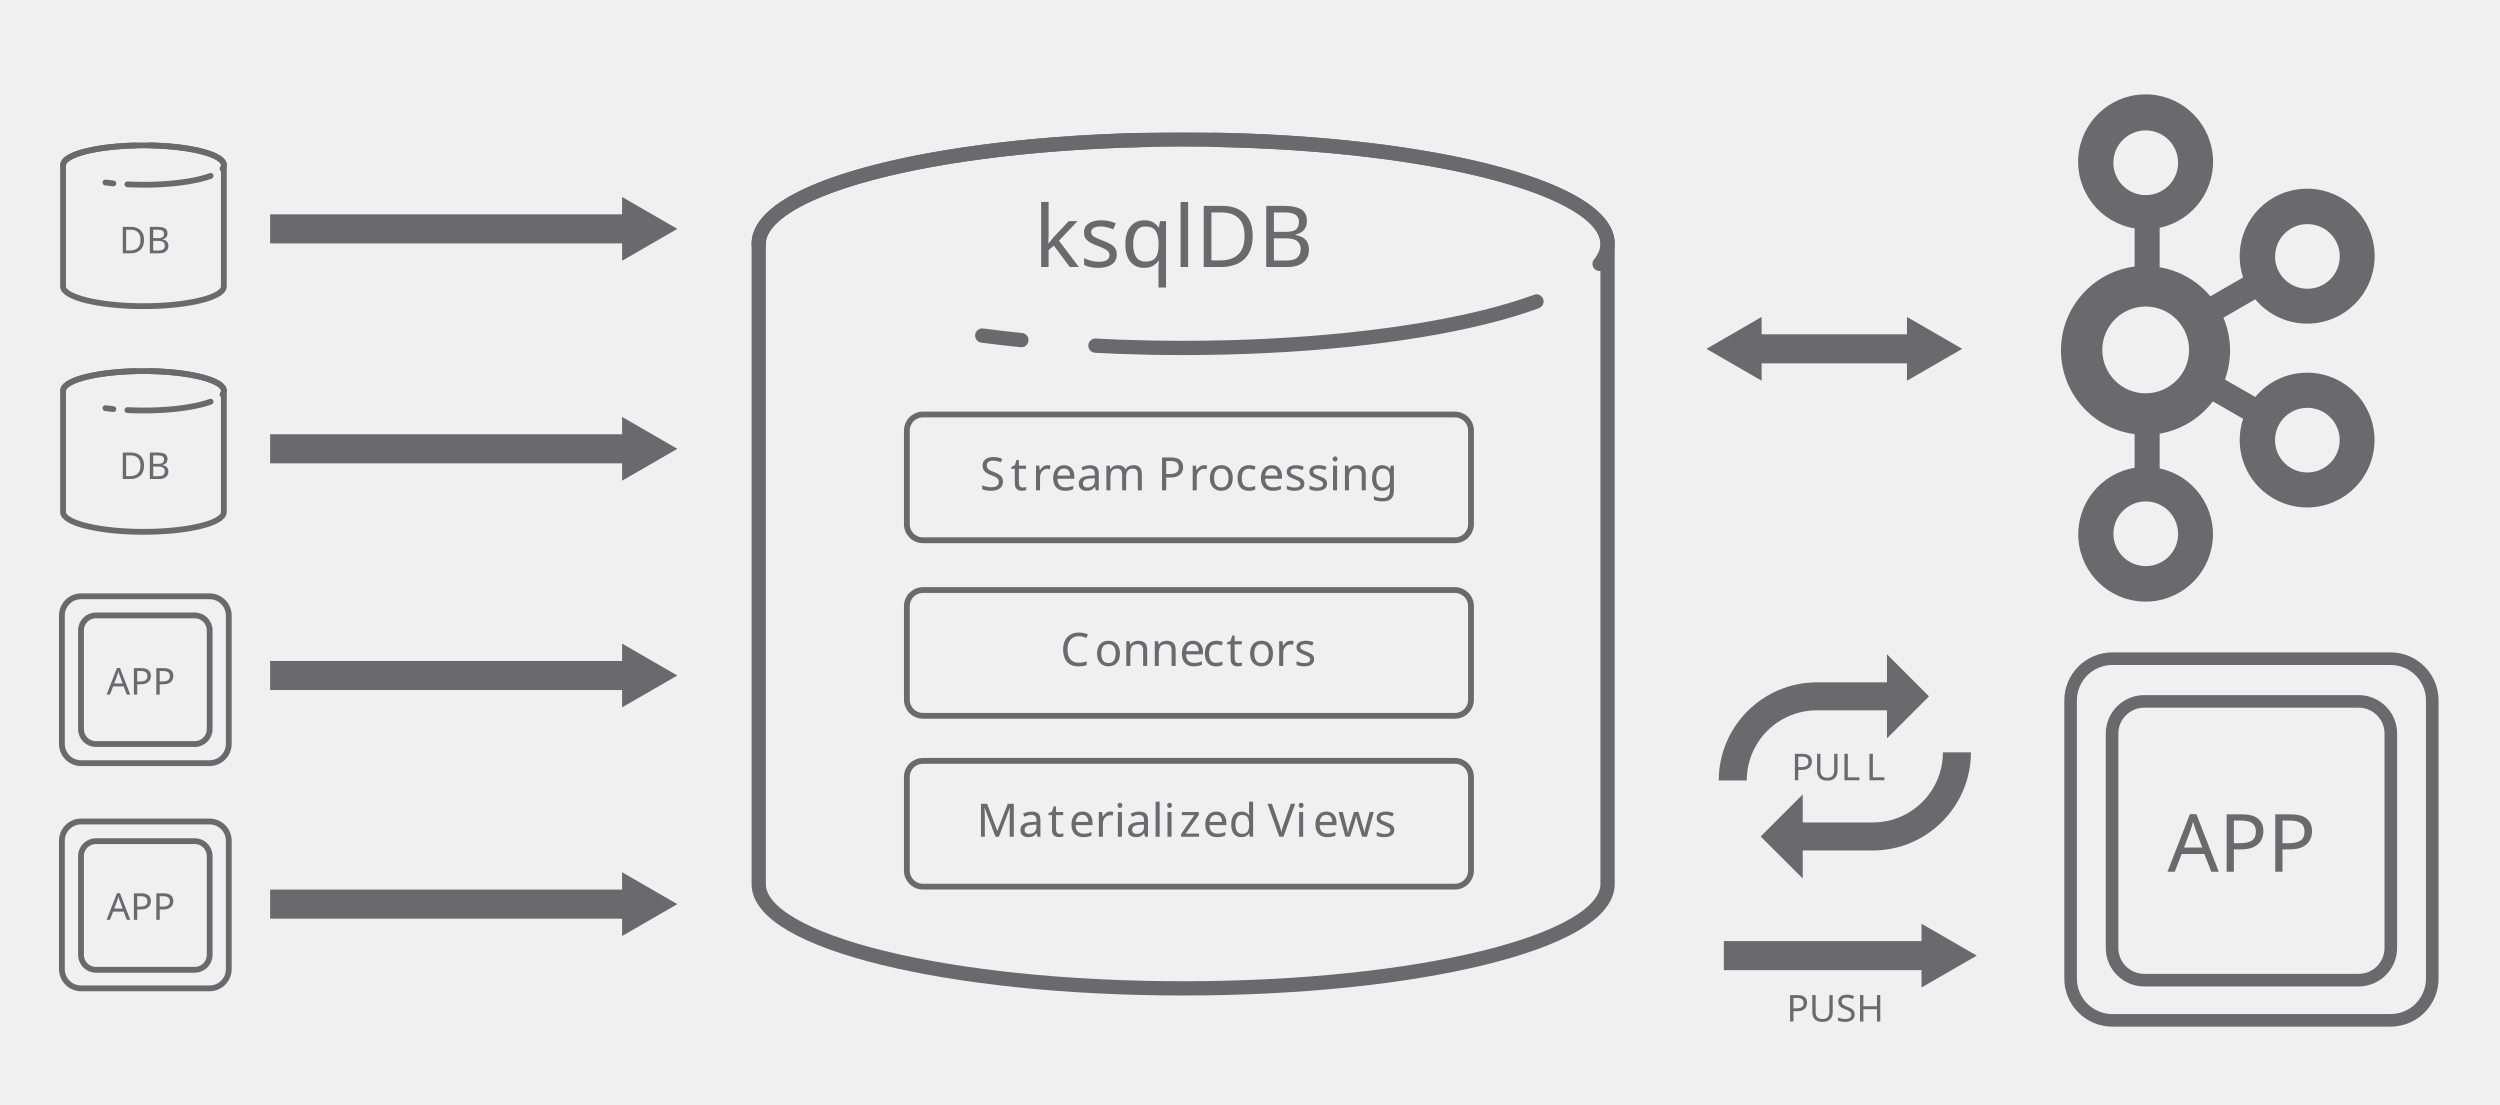
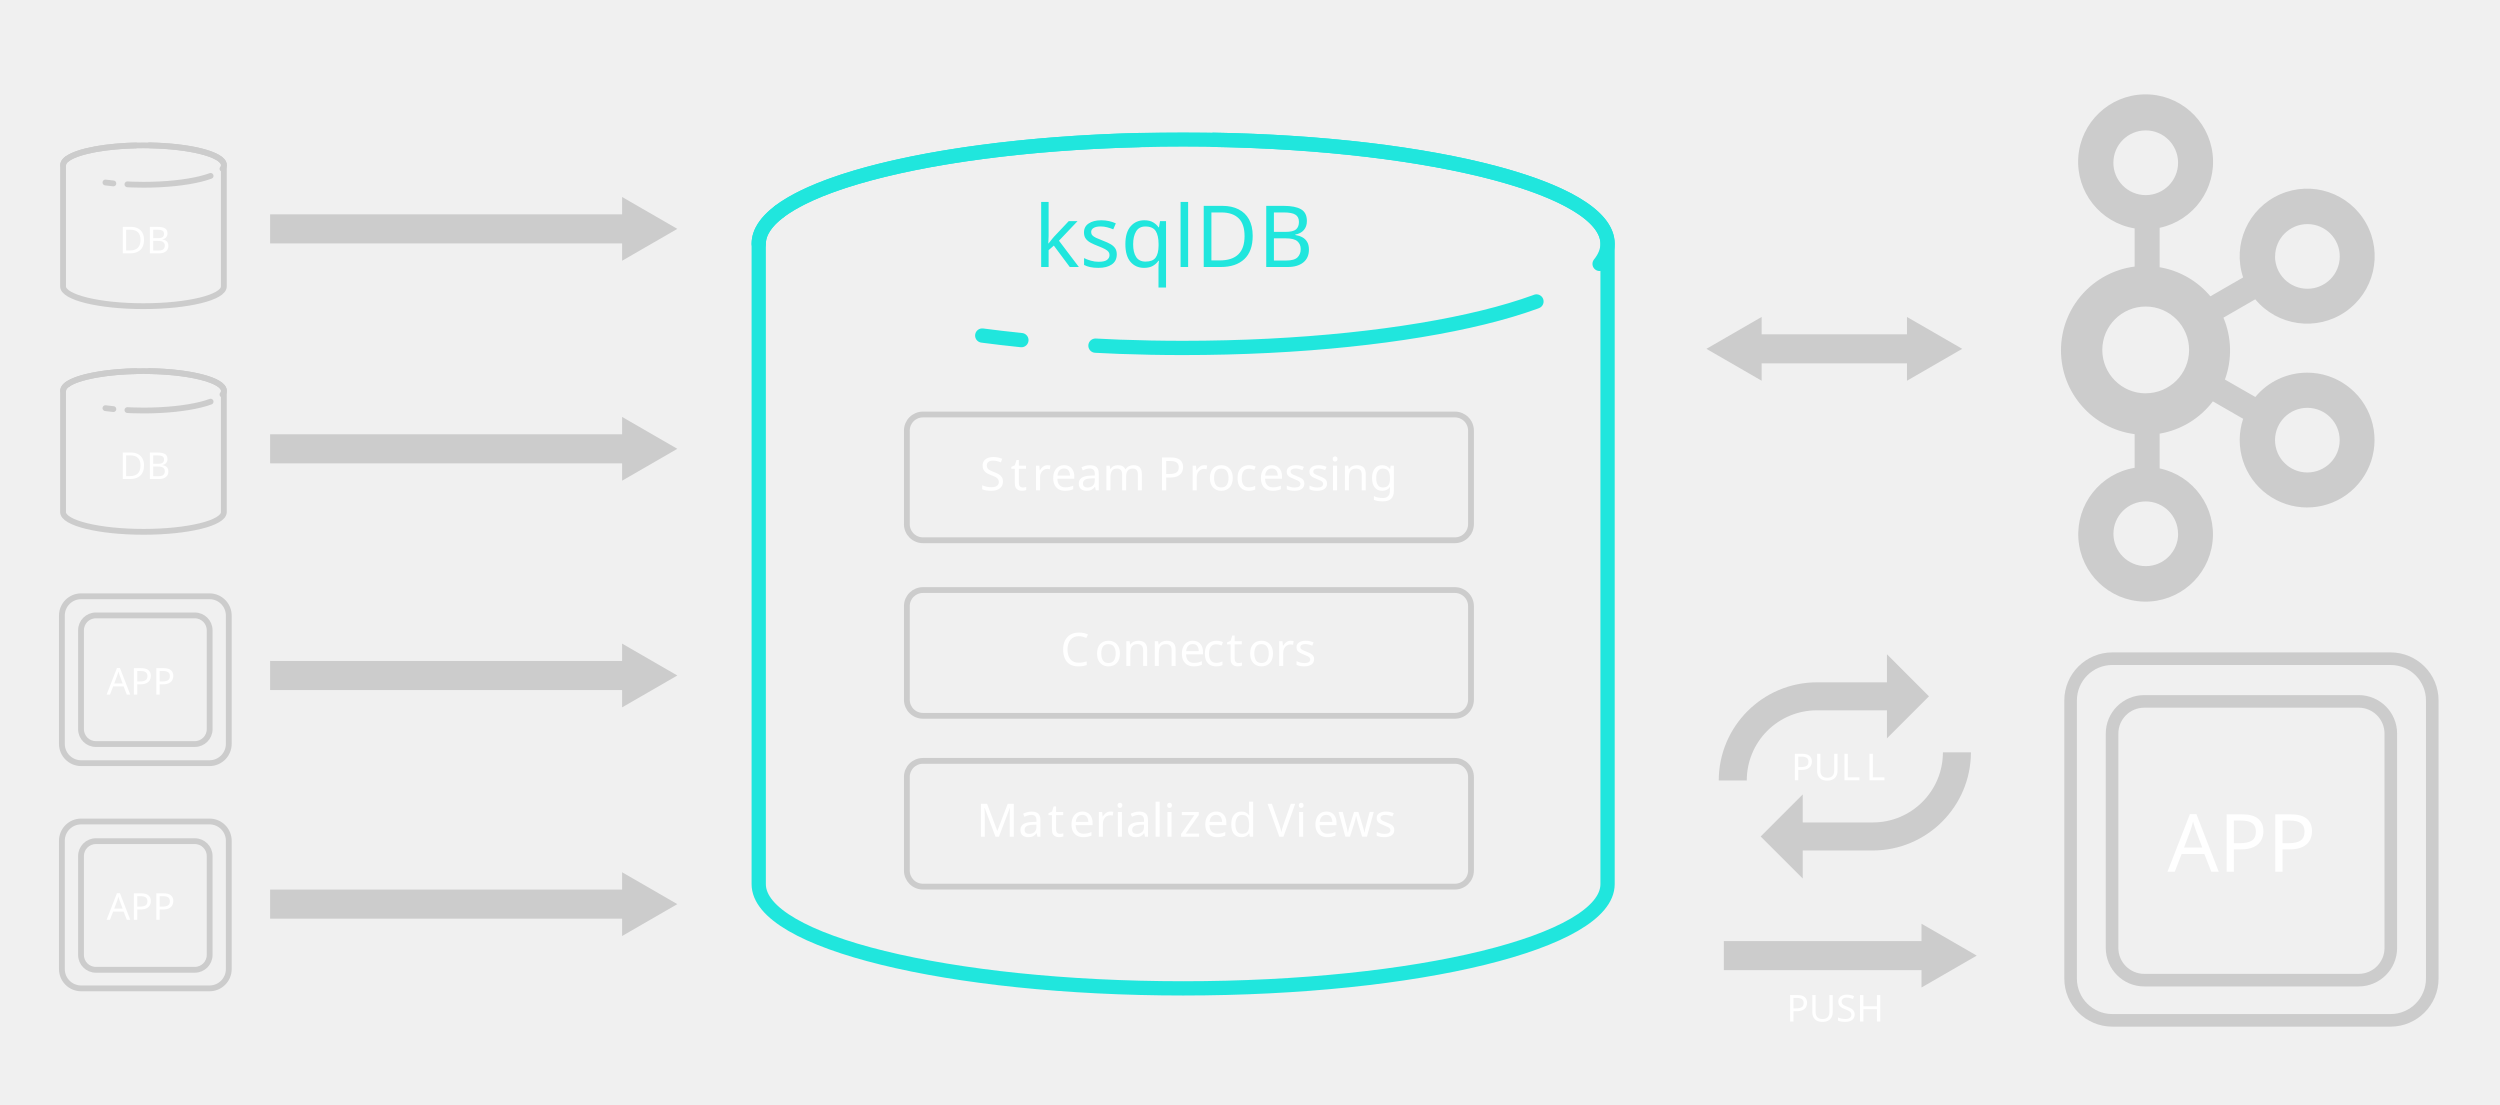
<svg xmlns="http://www.w3.org/2000/svg" id="Layer_1" data-name="Layer 1" viewBox="70 150 860 380">
  <defs>
    <style>
-   .dls-1,.dls-10,.dls-11,.dls-14,.dls-15,.dls-16,.dls-7,.dls-8,.dls-9{fill:none;} .dls-1,.dls-2,.dls-4,.dls-7{stroke:#6a6a6e;}.dls-1,.dls-10,.dls-14,.dls-15,.dls-16,.dls-2,.dls-4,.dls-7,.dls-8,.dls-9{stroke-linecap:round;stroke-linejoin:round;}.dls-1,.dls-10,.dls-2,.dls-8,.dls-9{stroke-width:2px;}
+   .dls-1,.dls-10,.dls-11,.dls-14,.dls-15,.dls-16,.dls-7,.dls-8,.dls-9{fill:none;} .dls-1,.dls-2,.dls-4,.dls-7{stroke:#ccc;}.dls-1,.dls-10,.dls-14,.dls-15,.dls-16,.dls-2,.dls-4,.dls-7,.dls-8,.dls-9{stroke-linecap:round;stroke-linejoin:round;}.dls-1,.dls-10,.dls-2,.dls-8,.dls-9{stroke-width:2px;}
.dls-2,.dls-4{fill:none;}
.dls-3{font-size:12.76px;}
.dls-18,.dls-3,.dls-5{font-family:MarkOT-Medium, Mark OT;font-weight:500;}
.dls-4,.dls-7{stroke-width:4.33px;}
.dls-5{font-size:27.65px;}
.dls-6{letter-spacing:-0.02em;}
- .dls-10,.dls-14,.dls-15,.dls-16,.dls-8,.dls-9{stroke:#6a6a6e;}
+ .dls-10,.dls-14,.dls-15,.dls-16,.dls-8,.dls-9{stroke:#ccc;}
.dls-9{stroke-dasharray:24.1 4.82;}
.dls-10{stroke-dasharray:4.82 0 24.1 4.82;}
- .dls-11{stroke:#6a6a6e;stroke-miterlimit:10;stroke-width:10px;}
- .dls-12{fill:#6a6a6e;}
- .dls-13{font-size:29.46px;fill:#6a6a6e;font-family:MarkOT-Medium, Mark OT;font-weight:500;}
- .dls-14,.dls-15,.dls-16{stroke-width:4.91px;}
+ .dls-11{stroke:#ccc;stroke-miterlimit:10;stroke-width:10px;}
+ .dls-12{fill:#ccc;}
+ .dls-13{font-size:29.46px;fill:rgb(32, 230, 221);font-family:MarkOT-Medium, Mark OT;font-weight:500;}
+ .dls-14,.dls-15,.dls-16{stroke-width:4.91px;stroke:rgb(32, 230, 221)}
.dls-15{stroke-dasharray:127.74 25.55;}
.dls-16{stroke-dasharray:25.55 0 127.74 25.55;}
- .dls-17{stroke:#6a6a6e;stroke-width:2px;fill:none;}
+ .dls-17{stroke:#ccc;stroke-width:2px;fill:none;}
.dls-18{font-size:15.85px;}
.dls-19{letter-spacing:-0.01em;}
.dls-20{letter-spacing:-0.02em;}
.dls-21{letter-spacing:0em;}
.dls-22{letter-spacing:-0.01em;}
.dls-23{letter-spacing:0em;}
.dls-24{letter-spacing:-0.01em;}
.dls-25{letter-spacing:-0.01em;}
.dls-26{letter-spacing:-0.01em;}
.dls-27{letter-spacing:-0.01em;}
.dls-28{letter-spacing:0em;}
.dls-29{letter-spacing:-0.01em;}
.dls-30{letter-spacing:0em;}
.dls-31{letter-spacing:0em;}
- .kafka {fill: #6a6a6e;}
- text {fill: #6a6a6e;}
+ .kafka {fill: #ccc;}
+ text {fill: #fff;}
</style>
  </defs>
  <path d="M863.64,278.2a23.13,23.13,0,0,0-17.81,8.36l-10.46-6a29.09,29.09,0,0,0-.51-21.28l10.95-6.32a23.22,23.22,0,1,0-4.18-7.53l-11.26,6.5a29.08,29.08,0,0,0-17.45-10V228.37a23.21,23.21,0,1,0-8.61.2V241.7a29.06,29.06,0,0,0,0,57.64v11.59a23.17,23.17,0,1,0,8.61.2V299.18a29.11,29.11,0,0,0,18.31-11.11l10.41,6a23.19,23.19,0,1,0,22-15.88Zm-11-40a11.12,11.12,0,1,1,11.12,11.13A11.13,11.13,0,0,1,852.61,238.17Zm-33.36,95.42a11.13,11.13,0,1,1-11.13-11.13A11.14,11.14,0,0,1,819.25,333.59ZM797,206a11.13,11.13,0,1,1,11.12,11.12A11.13,11.13,0,0,1,797,206Zm11.12,79.31a14.93,14.93,0,1,1,14.93-14.92A14.93,14.93,0,0,1,808.12,285.29Zm66.73,16.1a11.12,11.12,0,1,1-11.12-11.12A11.13,11.13,0,0,1,874.85,301.39Z" class="kafka" />
  <rect class="dls-1" x="91.29" y="355.12" width="57.41" height="57.41" rx="6.63" />
  <rect class="dls-1" x="97.87" y="361.7" width="44.25" height="44.25" rx="5.11" />
  <rect class="dls-2" x="97.87" y="439.36" width="44.25" height="44.25" rx="5.11" />
  <text class="dls-3" transform="translate(111 237.15)">DB</text>
  <text class="dls-3" transform="translate(106.67 388.95)">APP</text>
  <text class="dls-3" transform="translate(106.67 466.41)">APP</text>
  <rect class="dls-1" x="91.29" y="432.59" width="57.41" height="57.41" rx="6.63" />
  <rect class="dls-4" x="796.55" y="391.28" width="95.89" height="95.89" rx="11.07" />
  <text class="dls-5" transform="translate(815.61 449.88)">APP</text>
  <text class="dls-3" transform="translate(686.21 418.41)">PUL<tspan class="dls-6" x="25.66" y="0">L</tspan>
  </text>
  <text class="dls-3" transform="translate(684.56 501.41)">PUSH</text>
  <rect class="dls-7" x="782.29" y="376.59" width="124.41" height="124.41" rx="14.36" />
  <path class="dls-8" d="M147,206.8c0-3.75-12.38-6.79-27.65-6.79s-27.66,3-27.66,6.79v41.73h0c0,3.75,12.38,6.79,27.66,6.79s27.65-3,27.65-6.79h0Z" />
  <path class="dls-8" d="M91.72,206.8a2.9,2.9,0,0,1,1.48-2.2" />
  <path class="dls-9" d="M93.2,204.6C96.78,202,106.48,200.15,118,200" />
  <path class="dls-10" d="M121.45,200c14.3.26,25.58,3.19,25.58,6.77,0,3.75-12.38,6.79-27.65,6.79-2.77,0-5.44-.1-8-.28" />
  <path class="dls-8" d="M109,213.1c-.94-.09-1.85-.2-2.73-.32" />
  <text class="dls-3" transform="translate(111 314.78)">DB</text>
  <path class="dls-8" d="M147,284.43c0-3.75-12.38-6.79-27.65-6.79s-27.66,3-27.66,6.79v41.73h0c0,3.75,12.38,6.79,27.66,6.79s27.65-3,27.65-6.79h0Z" />
  <path class="dls-8" d="M91.72,284.43a2.9,2.9,0,0,1,1.48-2.2" />
  <path class="dls-9" d="M93.2,282.23c3.58-2.57,13.28-4.45,24.84-4.58" />
  <path class="dls-10" d="M121.45,277.66c14.3.26,25.58,3.19,25.58,6.77,0,3.75-12.38,6.79-27.65,6.79-2.77,0-5.44-.1-8-.28" />
  <path class="dls-8" d="M109,290.73c-.94-.09-1.85-.2-2.73-.32" />
  <line class="dls-11" x1="162.92" y1="228.73" x2="287.21" y2="228.73" />
  <polygon class="dls-12" points="284 239.7 303 228.73 284 217.76 284 239.7" />
  <line class="dls-11" x1="663" y1="478.73" x2="734.21" y2="478.73" />
  <polygon class="dls-12" points="731 489.7 750 478.73 731 467.76 731 489.7" />
  <line class="dls-11" x1="162.92" y1="304.39" x2="287.21" y2="304.39" />
  <polygon class="dls-12" points="284 315.36 303 304.39 284 293.42 284 315.36" />
  <line class="dls-11" x1="162.92" y1="382.37" x2="287.21" y2="382.37" />
  <polygon class="dls-12" points="284 393.34 303 382.37 284 371.4 284 393.34" />
  <line class="dls-11" x1="162.92" y1="461.02" x2="287.21" y2="461.02" />
  <polygon class="dls-12" points="284 471.99 303 461.02 284 450.05 284 471.99" />
  <text class="dls-13" transform="translate(425.66 241.85)">ksqlDB</text>
  <path class="dls-14" d="M623,233.85c0-19.8-65.37-35.85-146-35.85s-146,16.05-146,35.85v220.3h0C331,474,396.37,490,477,490S623,474,623,454.15h0Z" />
  <path class="dls-14" d="M331,233.85c0-3.85,2.47-7.56,7-11" />
  <path class="dls-15" d="M338,222.82c18.64-14.17,72.2-24.48,135.77-24.81" />
  <path class="dls-16" d="M487.58,198.09C563.28,199.42,623,214.92,623,233.85c0,19.8-65.37,35.84-146,35.84-14.94,0-29.35-.55-42.92-1.57" />
  <path class="dls-14" d="M421.36,267c-4.61-.47-9.11-1-13.47-1.57" />
  <rect class="dls-17" x="381.96" y="292.59" width="194.06" height="43.26" rx="5.53" />
  <text class="dls-18" transform="translate(407.07 318.68)">
    <tspan class="dls-19">S</tspan>
    <tspan x="10.57" y="0">t</tspan>
    <tspan class="dls-20" x="17.97" y="0">r</tspan>
    <tspan class="dls-21" x="24.36" y="0">eam P</tspan>
    <tspan class="dls-20" x="71.87" y="0">r</tspan>
    <tspan x="78.26" y="0">o</tspan>
    <tspan class="dls-22" x="87.78" y="0">c</tspan>
    <tspan class="dls-23" x="95.81" y="0">es</tspan>
    <tspan x="112.56" y="0">sing</tspan>
  </text>
  <rect class="dls-17" x="381.96" y="411.74" width="194.06" height="43.26" rx="5.53" />
  <text class="dls-18" transform="translate(405.92 437.83)">Ma<tspan class="dls-24" x="24.5" y="0">t</tspan>
    <tspan x="31.8" y="0">eriali</tspan>
    <tspan class="dls-25" x="69.74" y="0">z</tspan>
    <tspan class="dls-21" x="77.82" y="0">ed</tspan>
    <tspan class="dls-26" x="96.38" y="0"> </tspan>
    <tspan class="dls-21" x="100.12" y="0">Vi</tspan>
    <tspan class="dls-27" x="115.72" y="0">e</tspan>
    <tspan class="dls-28" x="124.38" y="0">ws</tspan>
  </text>
  <rect class="dls-17" x="381.96" y="352.98" width="194.06" height="43.26" rx="5.53" />
  <text class="dls-18" transform="translate(434.75 379.07)">
    <tspan class="dls-29">C</tspan>
    <tspan x="11.77" y="0">onne</tspan>
    <tspan class="dls-30" x="48.85" y="0">c</tspan>
    <tspan class="dls-24" x="57.12" y="0">t</tspan>
    <tspan class="dls-31" x="64.42" y="0">o</tspan>
    <tspan class="dls-22" x="73.94" y="0">r</tspan>
    <tspan x="80.43" y="0">s</tspan>
  </text>
  <line class="dls-11" x1="672.79" y1="270" x2="729.21" y2="270" />
  <polygon class="dls-12" points="676 280.97 657 270 676 259.03 676 280.97" />
  <polygon class="dls-12" points="726 280.97 745 270 726 259.03 726 280.97" />
  <path class="dls-12" d="M695,394.35h24.11V404l14.46-14.46-14.46-14.47v9.65H695a33.81,33.81,0,0,0-33.75,33.75h9.64A24.09,24.09,0,0,1,695,394.35Z" />
  <path class="dls-12" d="M738.36,408.81a24.1,24.1,0,0,1-24.11,24.11H690.14v-9.64l-14.47,14.47,14.47,14.46v-9.64h24.11A33.83,33.83,0,0,0,748,408.81Z" />
</svg>
